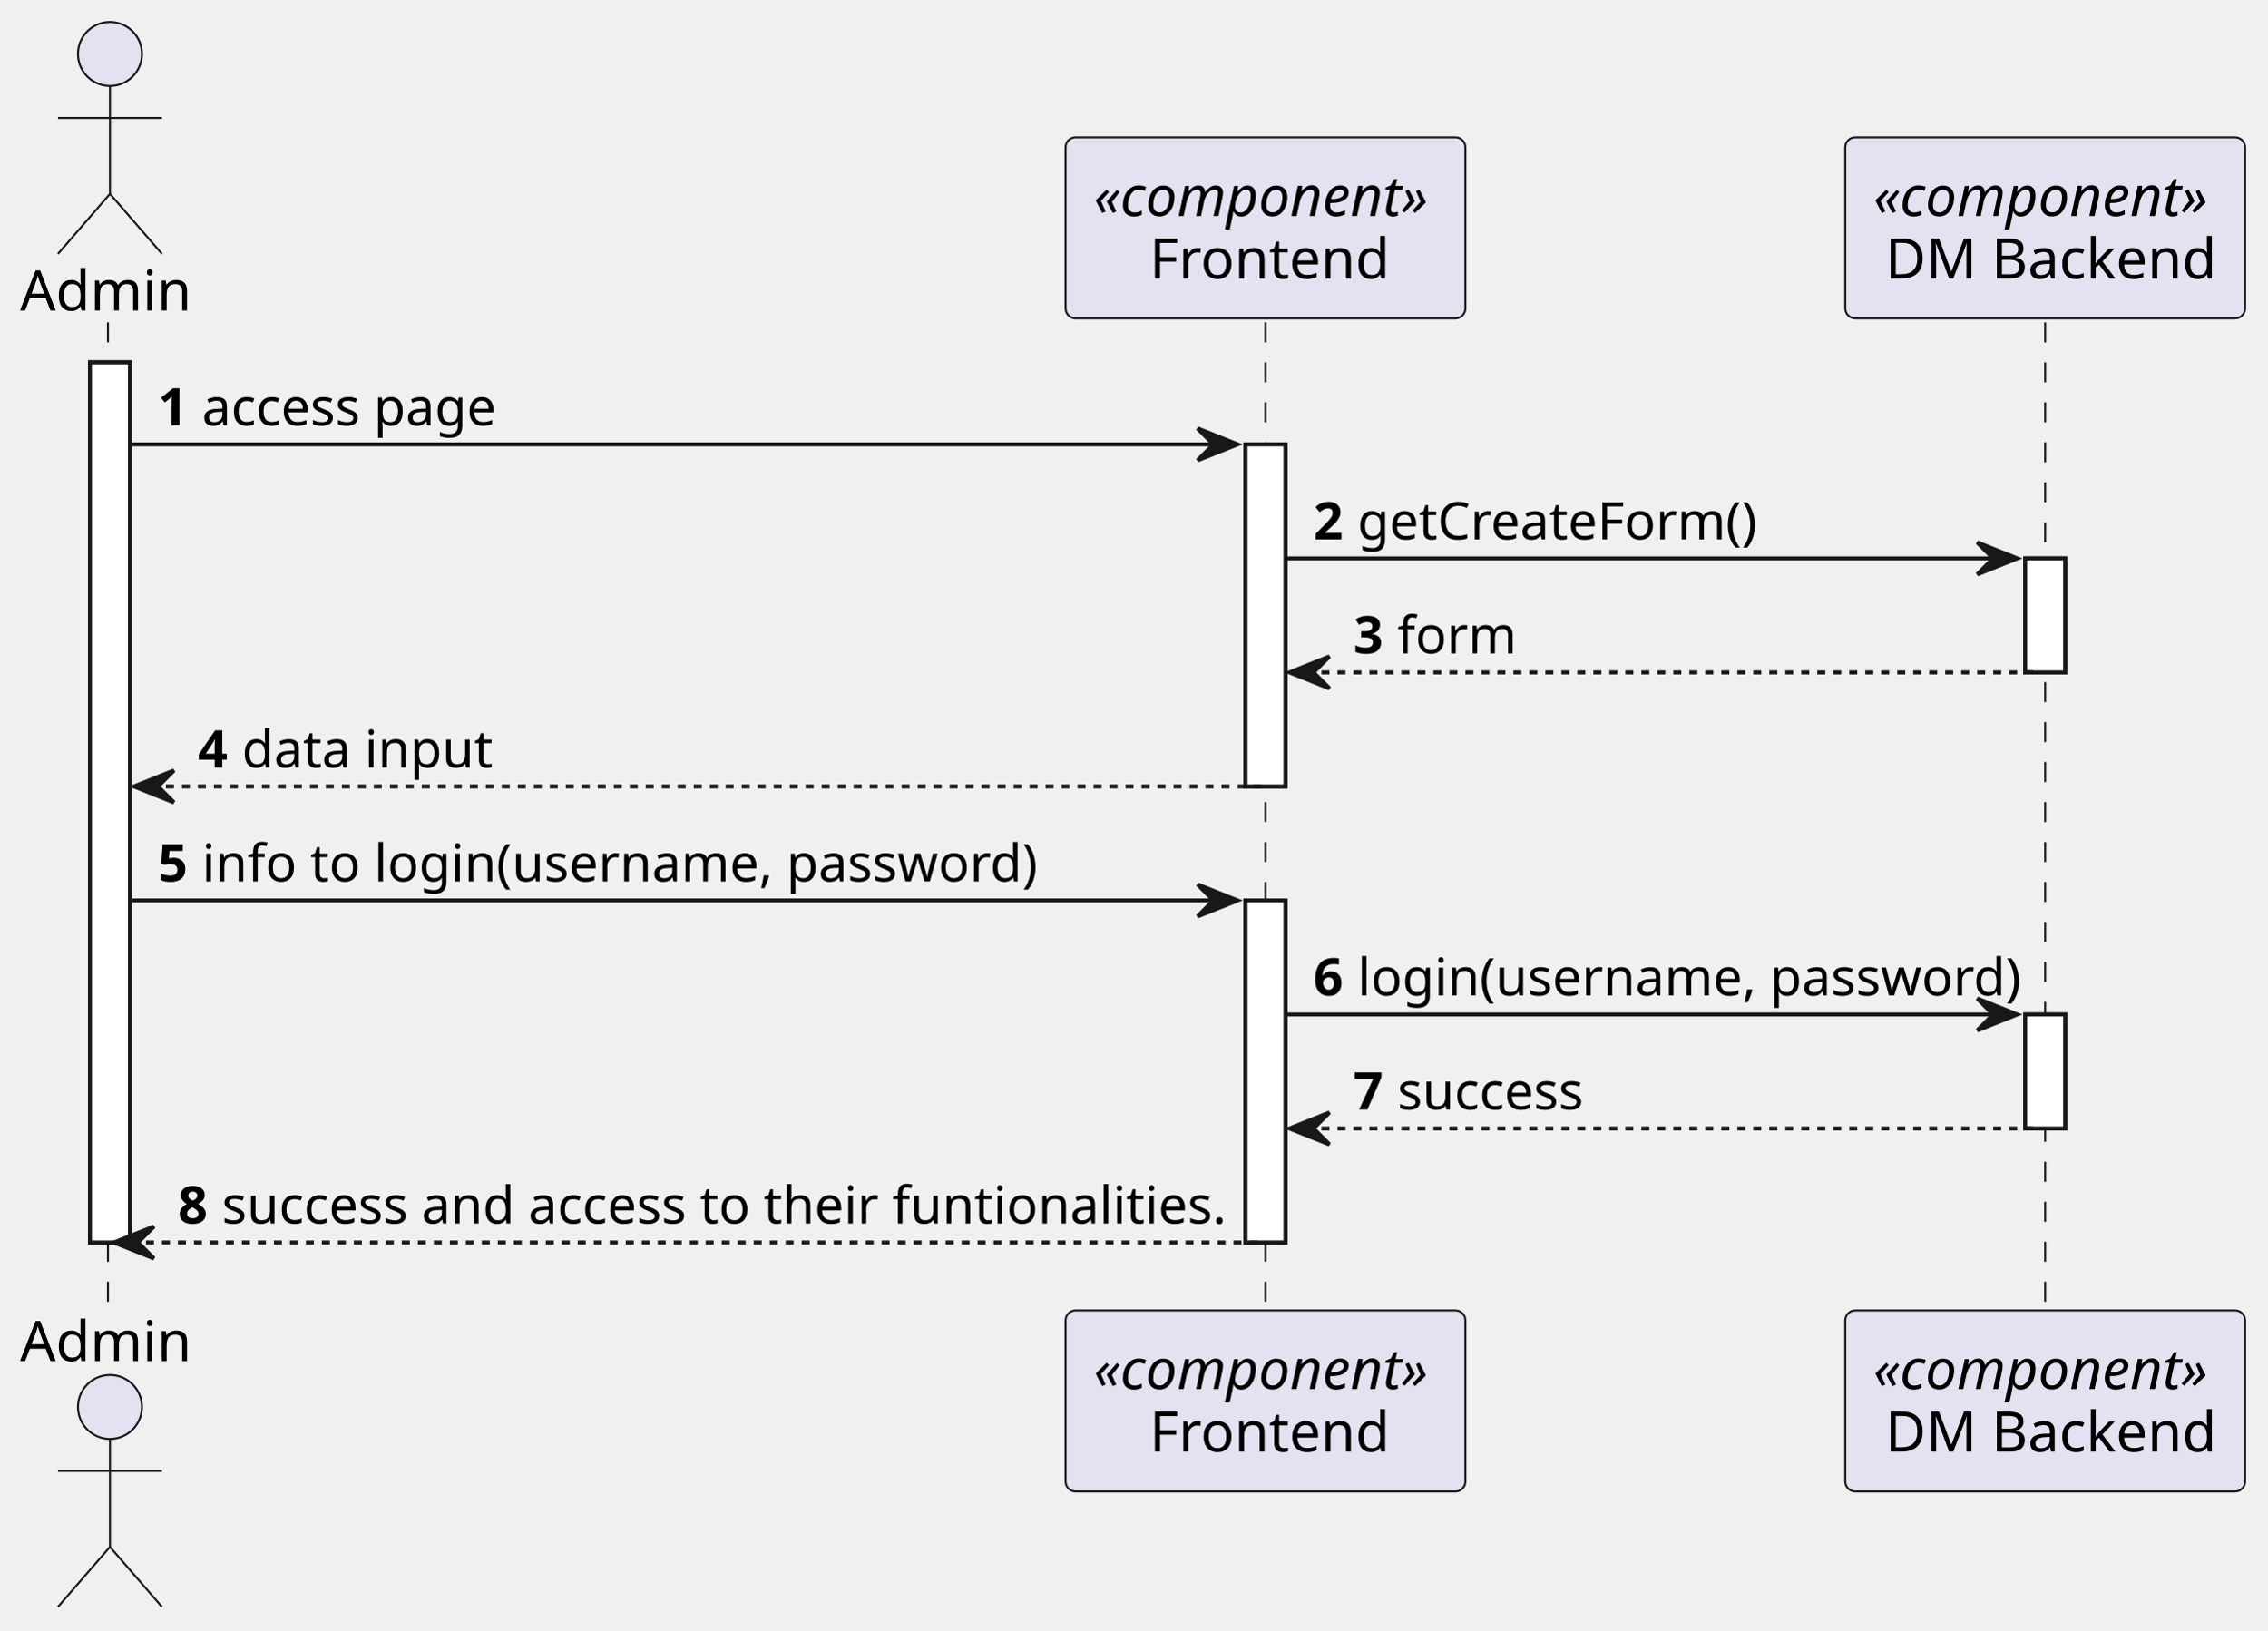
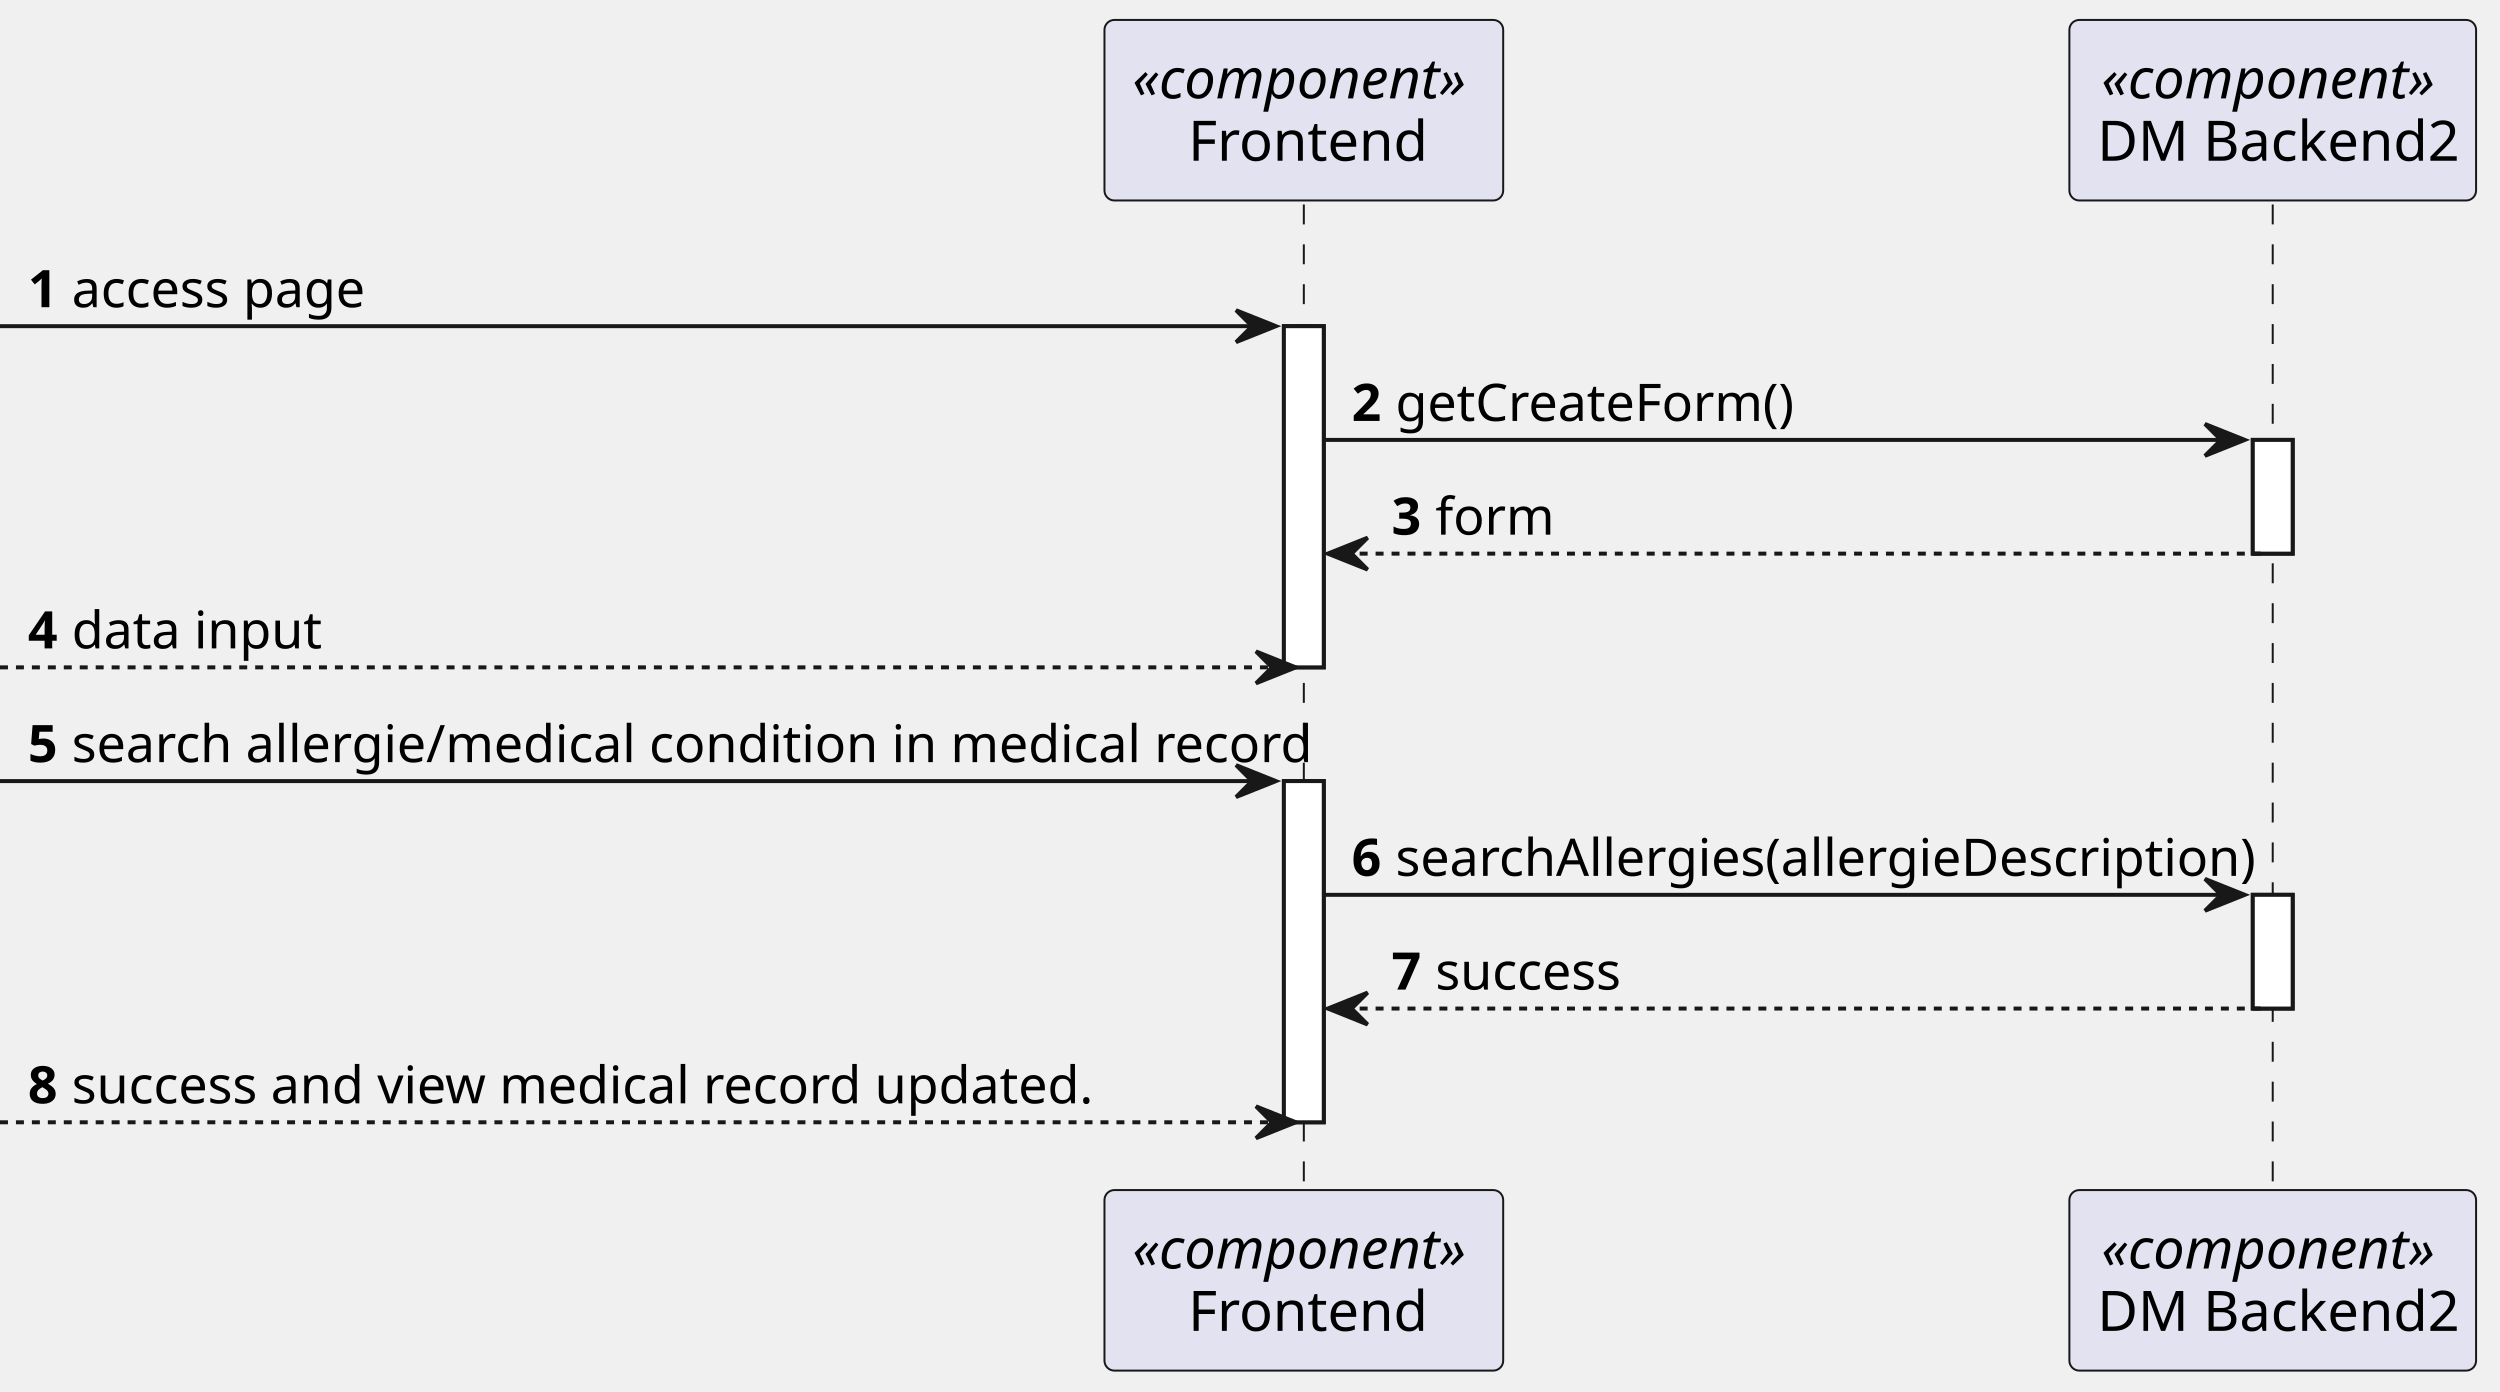
- <svg xmlns="http://www.w3.org/2000/svg" contentStyleType="text/css" height="408px" preserveAspectRatio="none" style="width:567px;height:408px;background:#FFFFFF;" version="1.1" viewBox="0 0 567 408" width="567px" zoomAndPan="magnify">
+ <svg xmlns="http://www.w3.org/2000/svg" contentStyleType="text/css" height="349px" preserveAspectRatio="none" style="width:627px;height:349px;background:#FFFFFF;" version="1.1" viewBox="0 0 627 349" width="627px" zoomAndPan="magnify">
  <defs />
  <g>
-     <rect fill="#FFFFFF" height="220.188" style="stroke:#181818;stroke-width:1.0;" width="10" x="22.5" y="90.641" />
-     <rect fill="#FFFFFF" height="85.57" style="stroke:#181818;stroke-width:1.0;" width="10" x="311.5" y="111.164" />
-     <rect fill="#FFFFFF" height="85.57" style="stroke:#181818;stroke-width:1.0;" width="10" x="311.5" y="225.258" />
-     <rect fill="#FFFFFF" height="28.523" style="stroke:#181818;stroke-width:1.0;" width="10" x="506.5" y="139.688" />
-     <rect fill="#FFFFFF" height="28.523" style="stroke:#181818;stroke-width:1.0;" width="10" x="506.5" y="253.781" />
-     <line style="stroke:#181818;stroke-width:0.5;stroke-dasharray:5.0,5.0;" x1="27" x2="27" y1="80.641" y2="328.828" />
-     <line style="stroke:#181818;stroke-width:0.5;stroke-dasharray:5.0,5.0;" x1="316.5" x2="316.5" y1="80.641" y2="328.828" />
-     <line style="stroke:#181818;stroke-width:0.5;stroke-dasharray:5.0,5.0;" x1="511.5" x2="511.5" y1="80.641" y2="328.828" />
-     <text fill="#000000" font-family="sans-serif" font-size="14" lengthAdjust="spacing" textLength="39" x="5" y="77.674">Admin</text>
-     <ellipse cx="27.5" cy="13.5" fill="#E2E2F0" rx="8" ry="8" style="stroke:#181818;stroke-width:0.5;" />
-     <path d="M27.5,21.5 L27.5,48.5 M14.5,29.5 L40.5,29.5 M27.5,48.5 L14.5,63.5 M27.5,48.5 L40.5,63.5 " fill="none" style="stroke:#181818;stroke-width:0.5;" />
-     <text fill="#000000" font-family="sans-serif" font-size="14" lengthAdjust="spacing" textLength="39" x="5" y="340.502">Admin</text>
-     <ellipse cx="27.5" cy="351.969" fill="#E2E2F0" rx="8" ry="8" style="stroke:#181818;stroke-width:0.5;" />
-     <path d="M27.5,359.969 L27.5,386.969 M14.5,367.969 L40.5,367.969 M27.5,386.969 L14.5,401.969 M27.5,386.969 L40.5,401.969 " fill="none" style="stroke:#181818;stroke-width:0.5;" />
-     <rect fill="#E2E2F0" height="45.281" rx="2.5" ry="2.5" style="stroke:#181818;stroke-width:0.5;" width="100" x="266.5" y="34.359" />
-     <text fill="#000000" font-family="sans-serif" font-size="14" font-style="italic" lengthAdjust="spacing" textLength="86" x="273.5" y="54.033">«component»</text>
-     <text fill="#000000" font-family="sans-serif" font-size="14" lengthAdjust="spacing" textLength="58" x="287.5" y="69.674">Frontend</text>
-     <rect fill="#E2E2F0" height="45.281" rx="2.5" ry="2.5" style="stroke:#181818;stroke-width:0.5;" width="100" x="266.5" y="327.828" />
-     <text fill="#000000" font-family="sans-serif" font-size="14" font-style="italic" lengthAdjust="spacing" textLength="86" x="273.5" y="347.502">«component»</text>
-     <text fill="#000000" font-family="sans-serif" font-size="14" lengthAdjust="spacing" textLength="58" x="287.5" y="363.143">Frontend</text>
-     <rect fill="#E2E2F0" height="45.281" rx="2.5" ry="2.5" style="stroke:#181818;stroke-width:0.5;" width="100" x="461.5" y="34.359" />
-     <text fill="#000000" font-family="sans-serif" font-size="14" font-style="italic" lengthAdjust="spacing" textLength="86" x="468.5" y="54.033">«component»</text>
-     <text fill="#000000" font-family="sans-serif" font-size="14" lengthAdjust="spacing" textLength="80" x="471.5" y="69.674">DM Backend</text>
-     <rect fill="#E2E2F0" height="45.281" rx="2.5" ry="2.5" style="stroke:#181818;stroke-width:0.5;" width="100" x="461.5" y="327.828" />
-     <text fill="#000000" font-family="sans-serif" font-size="14" font-style="italic" lengthAdjust="spacing" textLength="86" x="468.5" y="347.502">«component»</text>
-     <text fill="#000000" font-family="sans-serif" font-size="14" lengthAdjust="spacing" textLength="80" x="471.5" y="363.143">DM Backend</text>
-     <rect fill="#FFFFFF" height="220.188" style="stroke:#181818;stroke-width:1.0;" width="10" x="22.5" y="90.641" />
-     <rect fill="#FFFFFF" height="85.57" style="stroke:#181818;stroke-width:1.0;" width="10" x="311.5" y="111.164" />
-     <rect fill="#FFFFFF" height="85.57" style="stroke:#181818;stroke-width:1.0;" width="10" x="311.5" y="225.258" />
-     <rect fill="#FFFFFF" height="28.523" style="stroke:#181818;stroke-width:1.0;" width="10" x="506.5" y="139.688" />
-     <rect fill="#FFFFFF" height="28.523" style="stroke:#181818;stroke-width:1.0;" width="10" x="506.5" y="253.781" />
-     <polygon fill="#181818" points="299.5,107.164,309.5,111.164,299.5,115.164,303.5,111.164" style="stroke:#181818;stroke-width:1.0;" />
-     <line style="stroke:#181818;stroke-width:1.0;" x1="32.5" x2="305.5" y1="111.164" y2="111.164" />
-     <text fill="#000000" font-family="sans-serif" font-size="13" font-weight="bold" lengthAdjust="spacing" textLength="7" x="39.5" y="106.409">1</text>
-     <text fill="#000000" font-family="sans-serif" font-size="13" lengthAdjust="spacing" textLength="74" x="50.5" y="106.409">access page</text>
-     <polygon fill="#181818" points="494.5,135.688,504.5,139.688,494.5,143.688,498.5,139.688" style="stroke:#181818;stroke-width:1.0;" />
-     <line style="stroke:#181818;stroke-width:1.0;" x1="321.5" x2="500.5" y1="139.688" y2="139.688" />
-     <text fill="#000000" font-family="sans-serif" font-size="13" font-weight="bold" lengthAdjust="spacing" textLength="7" x="328.5" y="134.933">2</text>
-     <text fill="#000000" font-family="sans-serif" font-size="13" lengthAdjust="spacing" textLength="94" x="339.5" y="134.933">getCreateForm()</text>
-     <polygon fill="#181818" points="332.5,164.211,322.5,168.211,332.5,172.211,328.5,168.211" style="stroke:#181818;stroke-width:1.0;" />
-     <line style="stroke:#181818;stroke-width:1.0;stroke-dasharray:2.0,2.0;" x1="326.5" x2="510.5" y1="168.211" y2="168.211" />
-     <text fill="#000000" font-family="sans-serif" font-size="13" font-weight="bold" lengthAdjust="spacing" textLength="7" x="338.5" y="163.456">3</text>
-     <text fill="#000000" font-family="sans-serif" font-size="13" lengthAdjust="spacing" textLength="25" x="349.5" y="163.456">form</text>
-     <polygon fill="#181818" points="43.5,192.734,33.5,196.734,43.5,200.734,39.5,196.734" style="stroke:#181818;stroke-width:1.0;" />
-     <line style="stroke:#181818;stroke-width:1.0;stroke-dasharray:2.0,2.0;" x1="37.5" x2="315.5" y1="196.734" y2="196.734" />
-     <text fill="#000000" font-family="sans-serif" font-size="13" font-weight="bold" lengthAdjust="spacing" textLength="7" x="49.5" y="191.98">4</text>
-     <text fill="#000000" font-family="sans-serif" font-size="13" lengthAdjust="spacing" textLength="57" x="60.5" y="191.98">data input</text>
-     <polygon fill="#181818" points="299.5,221.258,309.5,225.258,299.5,229.258,303.5,225.258" style="stroke:#181818;stroke-width:1.0;" />
-     <line style="stroke:#181818;stroke-width:1.0;" x1="32.5" x2="305.5" y1="225.258" y2="225.258" />
-     <text fill="#000000" font-family="sans-serif" font-size="13" font-weight="bold" lengthAdjust="spacing" textLength="7" x="39.5" y="220.503">5</text>
-     <text fill="#000000" font-family="sans-serif" font-size="13" lengthAdjust="spacing" textLength="194" x="50.5" y="220.503">info to login(username, password)</text>
-     <polygon fill="#181818" points="494.5,249.781,504.5,253.781,494.5,257.781,498.5,253.781" style="stroke:#181818;stroke-width:1.0;" />
-     <line style="stroke:#181818;stroke-width:1.0;" x1="321.5" x2="500.5" y1="253.781" y2="253.781" />
-     <text fill="#000000" font-family="sans-serif" font-size="13" font-weight="bold" lengthAdjust="spacing" textLength="7" x="328.5" y="249.026">6</text>
-     <text fill="#000000" font-family="sans-serif" font-size="13" lengthAdjust="spacing" textLength="155" x="339.5" y="249.026">login(username, password)</text>
-     <polygon fill="#181818" points="332.5,278.305,322.5,282.305,332.5,286.305,328.5,282.305" style="stroke:#181818;stroke-width:1.0;" />
-     <line style="stroke:#181818;stroke-width:1.0;stroke-dasharray:2.0,2.0;" x1="326.5" x2="510.5" y1="282.305" y2="282.305" />
-     <text fill="#000000" font-family="sans-serif" font-size="13" font-weight="bold" lengthAdjust="spacing" textLength="7" x="338.5" y="277.55">7</text>
-     <text fill="#000000" font-family="sans-serif" font-size="13" lengthAdjust="spacing" textLength="49" x="349.5" y="277.55">success</text>
-     <polygon fill="#181818" points="38.5,306.828,28.5,310.828,38.5,314.828,34.5,310.828" style="stroke:#181818;stroke-width:1.0;" />
-     <line style="stroke:#181818;stroke-width:1.0;stroke-dasharray:2.0,2.0;" x1="32.5" x2="315.5" y1="310.828" y2="310.828" />
-     <text fill="#000000" font-family="sans-serif" font-size="13" font-weight="bold" lengthAdjust="spacing" textLength="7" x="44.5" y="306.073">8</text>
-     <text fill="#000000" font-family="sans-serif" font-size="13" lengthAdjust="spacing" textLength="244" x="55.5" y="306.073">success and access to their funtionalities.</text>
+     <rect fill="#FFFFFF" height="85.57" style="stroke:#181818;stroke-width:1.0;" width="10" x="322" y="81.805" />
+     <rect fill="#FFFFFF" height="85.57" style="stroke:#181818;stroke-width:1.0;" width="10" x="322" y="195.898" />
+     <rect fill="#FFFFFF" height="28.523" style="stroke:#181818;stroke-width:1.0;" width="10" x="565" y="110.328" />
+     <rect fill="#FFFFFF" height="28.523" style="stroke:#181818;stroke-width:1.0;" width="10" x="565" y="224.422" />
+     <line style="stroke:#181818;stroke-width:0.5;stroke-dasharray:5.0,5.0;" x1="327" x2="327" y1="51.281" y2="299.469" />
+     <line style="stroke:#181818;stroke-width:0.5;stroke-dasharray:5.0,5.0;" x1="570" x2="570" y1="51.281" y2="299.469" />
+     <rect fill="#E2E2F0" height="45.281" rx="2.5" ry="2.5" style="stroke:#181818;stroke-width:0.5;" width="100" x="277" y="5" />
+     <text fill="#000000" font-family="sans-serif" font-size="14" font-style="italic" lengthAdjust="spacing" textLength="86" x="284" y="24.674">«component»</text>
+     <text fill="#000000" font-family="sans-serif" font-size="14" lengthAdjust="spacing" textLength="58" x="298" y="40.315">Frontend</text>
+     <rect fill="#E2E2F0" height="45.281" rx="2.5" ry="2.5" style="stroke:#181818;stroke-width:0.5;" width="100" x="277" y="298.469" />
+     <text fill="#000000" font-family="sans-serif" font-size="14" font-style="italic" lengthAdjust="spacing" textLength="86" x="284" y="318.143">«component»</text>
+     <text fill="#000000" font-family="sans-serif" font-size="14" lengthAdjust="spacing" textLength="58" x="298" y="333.783">Frontend</text>
+     <rect fill="#E2E2F0" height="45.281" rx="2.5" ry="2.5" style="stroke:#181818;stroke-width:0.5;" width="102" x="519" y="5" />
+     <text fill="#000000" font-family="sans-serif" font-size="14" font-style="italic" lengthAdjust="spacing" textLength="86" x="527" y="24.674">«component»</text>
+     <text fill="#000000" font-family="sans-serif" font-size="14" lengthAdjust="spacing" textLength="88" x="526" y="40.315">DM Backend2</text>
+     <rect fill="#E2E2F0" height="45.281" rx="2.5" ry="2.5" style="stroke:#181818;stroke-width:0.5;" width="102" x="519" y="298.469" />
+     <text fill="#000000" font-family="sans-serif" font-size="14" font-style="italic" lengthAdjust="spacing" textLength="86" x="527" y="318.143">«component»</text>
+     <text fill="#000000" font-family="sans-serif" font-size="14" lengthAdjust="spacing" textLength="88" x="526" y="333.783">DM Backend2</text>
+     <rect fill="#FFFFFF" height="85.57" style="stroke:#181818;stroke-width:1.0;" width="10" x="322" y="81.805" />
+     <rect fill="#FFFFFF" height="85.57" style="stroke:#181818;stroke-width:1.0;" width="10" x="322" y="195.898" />
+     <rect fill="#FFFFFF" height="28.523" style="stroke:#181818;stroke-width:1.0;" width="10" x="565" y="110.328" />
+     <rect fill="#FFFFFF" height="28.523" style="stroke:#181818;stroke-width:1.0;" width="10" x="565" y="224.422" />
+     <polygon fill="#181818" points="310,77.805,320,81.805,310,85.805,314,81.805" style="stroke:#181818;stroke-width:1.0;" />
+     <line style="stroke:#181818;stroke-width:1.0;" x1="0" x2="316" y1="81.805" y2="81.805" />
+     <text fill="#000000" font-family="sans-serif" font-size="13" font-weight="bold" lengthAdjust="spacing" textLength="7" x="7" y="77.05">1</text>
+     <text fill="#000000" font-family="sans-serif" font-size="13" lengthAdjust="spacing" textLength="74" x="18" y="77.05">access page</text>
+     <polygon fill="#181818" points="553,106.328,563,110.328,553,114.328,557,110.328" style="stroke:#181818;stroke-width:1.0;" />
+     <line style="stroke:#181818;stroke-width:1.0;" x1="332" x2="559" y1="110.328" y2="110.328" />
+     <text fill="#000000" font-family="sans-serif" font-size="13" font-weight="bold" lengthAdjust="spacing" textLength="7" x="339" y="105.573">2</text>
+     <text fill="#000000" font-family="sans-serif" font-size="13" lengthAdjust="spacing" textLength="94" x="350" y="105.573">getCreateForm()</text>
+     <polygon fill="#181818" points="343,134.852,333,138.852,343,142.852,339,138.852" style="stroke:#181818;stroke-width:1.0;" />
+     <line style="stroke:#181818;stroke-width:1.0;stroke-dasharray:2.0,2.0;" x1="337" x2="569" y1="138.852" y2="138.852" />
+     <text fill="#000000" font-family="sans-serif" font-size="13" font-weight="bold" lengthAdjust="spacing" textLength="7" x="349" y="134.097">3</text>
+     <text fill="#000000" font-family="sans-serif" font-size="13" lengthAdjust="spacing" textLength="25" x="360" y="134.097">form</text>
+     <polygon fill="#181818" points="315,163.375,325,167.375,315,171.375,319,167.375" style="stroke:#181818;stroke-width:1.0;" />
+     <line style="stroke:#181818;stroke-width:1.0;stroke-dasharray:2.0,2.0;" x1="0" x2="321" y1="167.375" y2="167.375" />
+     <text fill="#000000" font-family="sans-serif" font-size="13" font-weight="bold" lengthAdjust="spacing" textLength="7" x="7" y="162.62">4</text>
+     <text fill="#000000" font-family="sans-serif" font-size="13" lengthAdjust="spacing" textLength="57" x="18" y="162.62">data input</text>
+     <polygon fill="#181818" points="310,191.898,320,195.898,310,199.898,314,195.898" style="stroke:#181818;stroke-width:1.0;" />
+     <line style="stroke:#181818;stroke-width:1.0;" x1="0" x2="316" y1="195.898" y2="195.898" />
+     <text fill="#000000" font-family="sans-serif" font-size="13" font-weight="bold" lengthAdjust="spacing" textLength="7" x="7" y="191.144">5</text>
+     <text fill="#000000" font-family="sans-serif" font-size="13" lengthAdjust="spacing" textLength="292" x="18" y="191.144">search allergie/medical condition in medical record</text>
+     <polygon fill="#181818" points="553,220.422,563,224.422,553,228.422,557,224.422" style="stroke:#181818;stroke-width:1.0;" />
+     <line style="stroke:#181818;stroke-width:1.0;" x1="332" x2="559" y1="224.422" y2="224.422" />
+     <text fill="#000000" font-family="sans-serif" font-size="13" font-weight="bold" lengthAdjust="spacing" textLength="7" x="339" y="219.667">6</text>
+     <text fill="#000000" font-family="sans-serif" font-size="13" lengthAdjust="spacing" textLength="203" x="350" y="219.667">searchAllergies(allergieDescription)</text>
+     <polygon fill="#181818" points="343,248.945,333,252.945,343,256.945,339,252.945" style="stroke:#181818;stroke-width:1.0;" />
+     <line style="stroke:#181818;stroke-width:1.0;stroke-dasharray:2.0,2.0;" x1="337" x2="569" y1="252.945" y2="252.945" />
+     <text fill="#000000" font-family="sans-serif" font-size="13" font-weight="bold" lengthAdjust="spacing" textLength="7" x="349" y="248.19">7</text>
+     <text fill="#000000" font-family="sans-serif" font-size="13" lengthAdjust="spacing" textLength="49" x="360" y="248.19">success</text>
+     <polygon fill="#181818" points="315,277.469,325,281.469,315,285.469,319,281.469" style="stroke:#181818;stroke-width:1.0;" />
+     <line style="stroke:#181818;stroke-width:1.0;stroke-dasharray:2.0,2.0;" x1="0" x2="321" y1="281.469" y2="281.469" />
+     <text fill="#000000" font-family="sans-serif" font-size="13" font-weight="bold" lengthAdjust="spacing" textLength="7" x="7" y="276.714">8</text>
+     <text fill="#000000" font-family="sans-serif" font-size="13" lengthAdjust="spacing" textLength="245" x="18" y="276.714">success and view medical record updated.</text>
  </g>
</svg>
